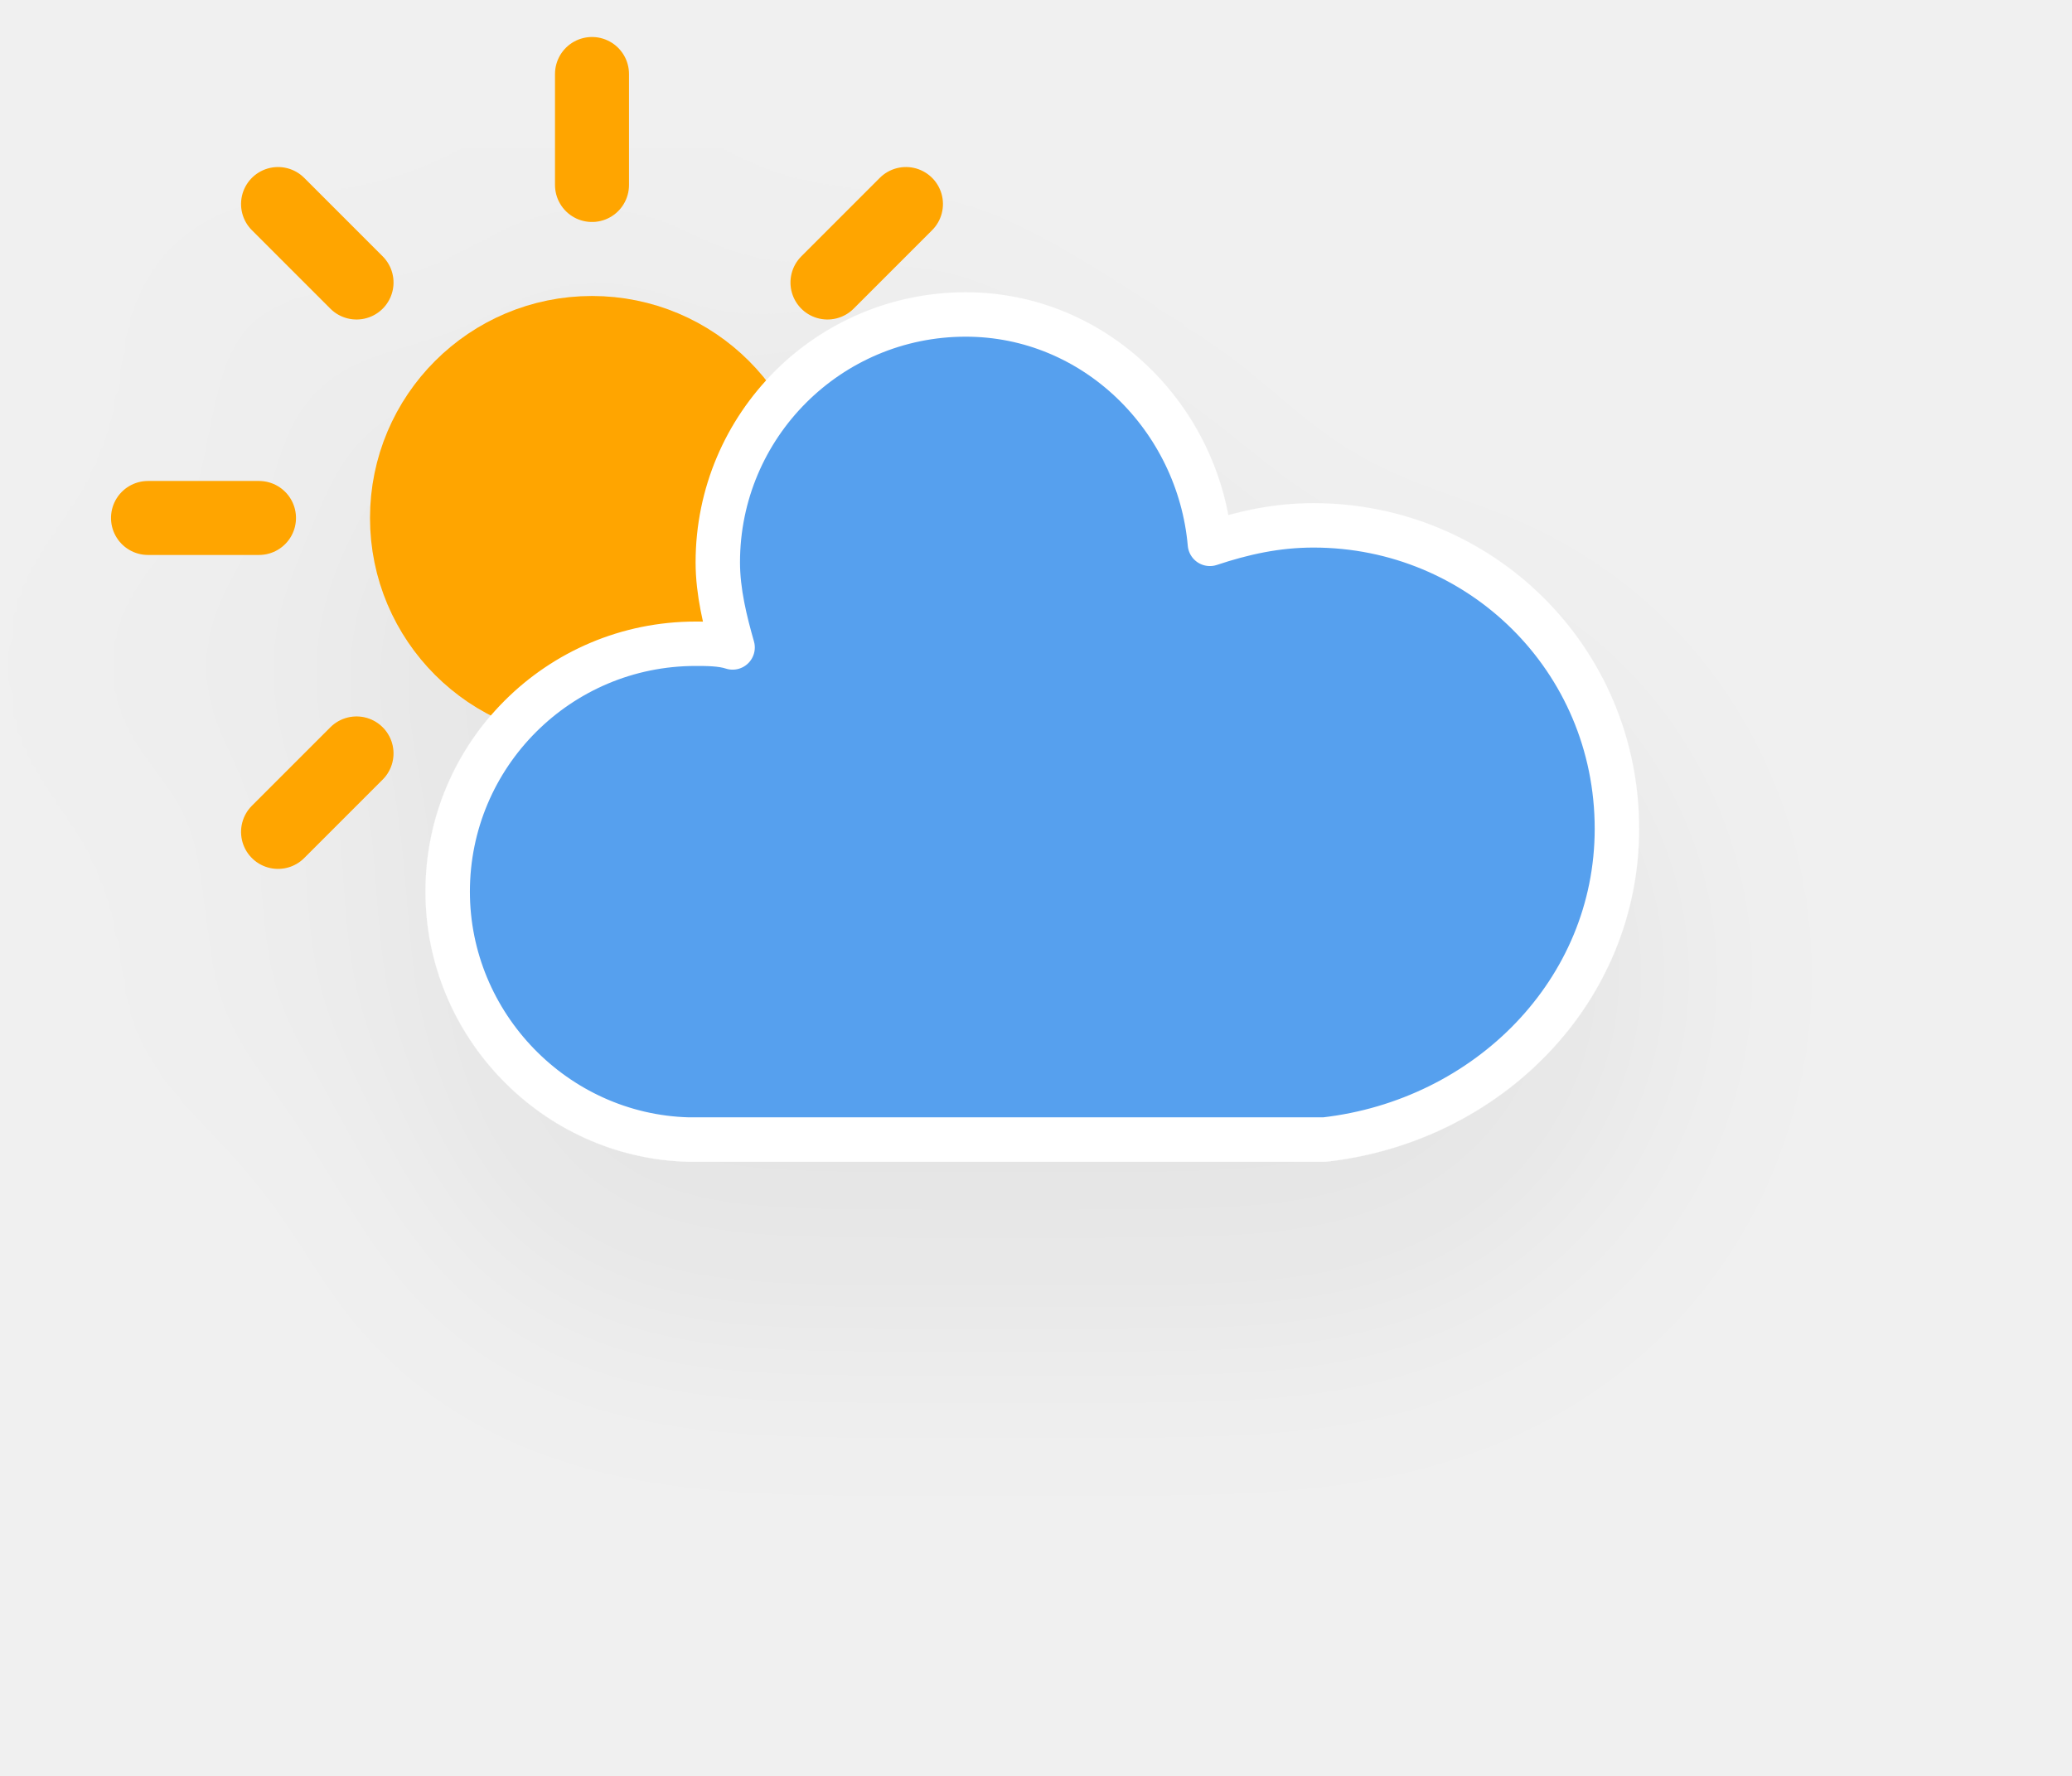
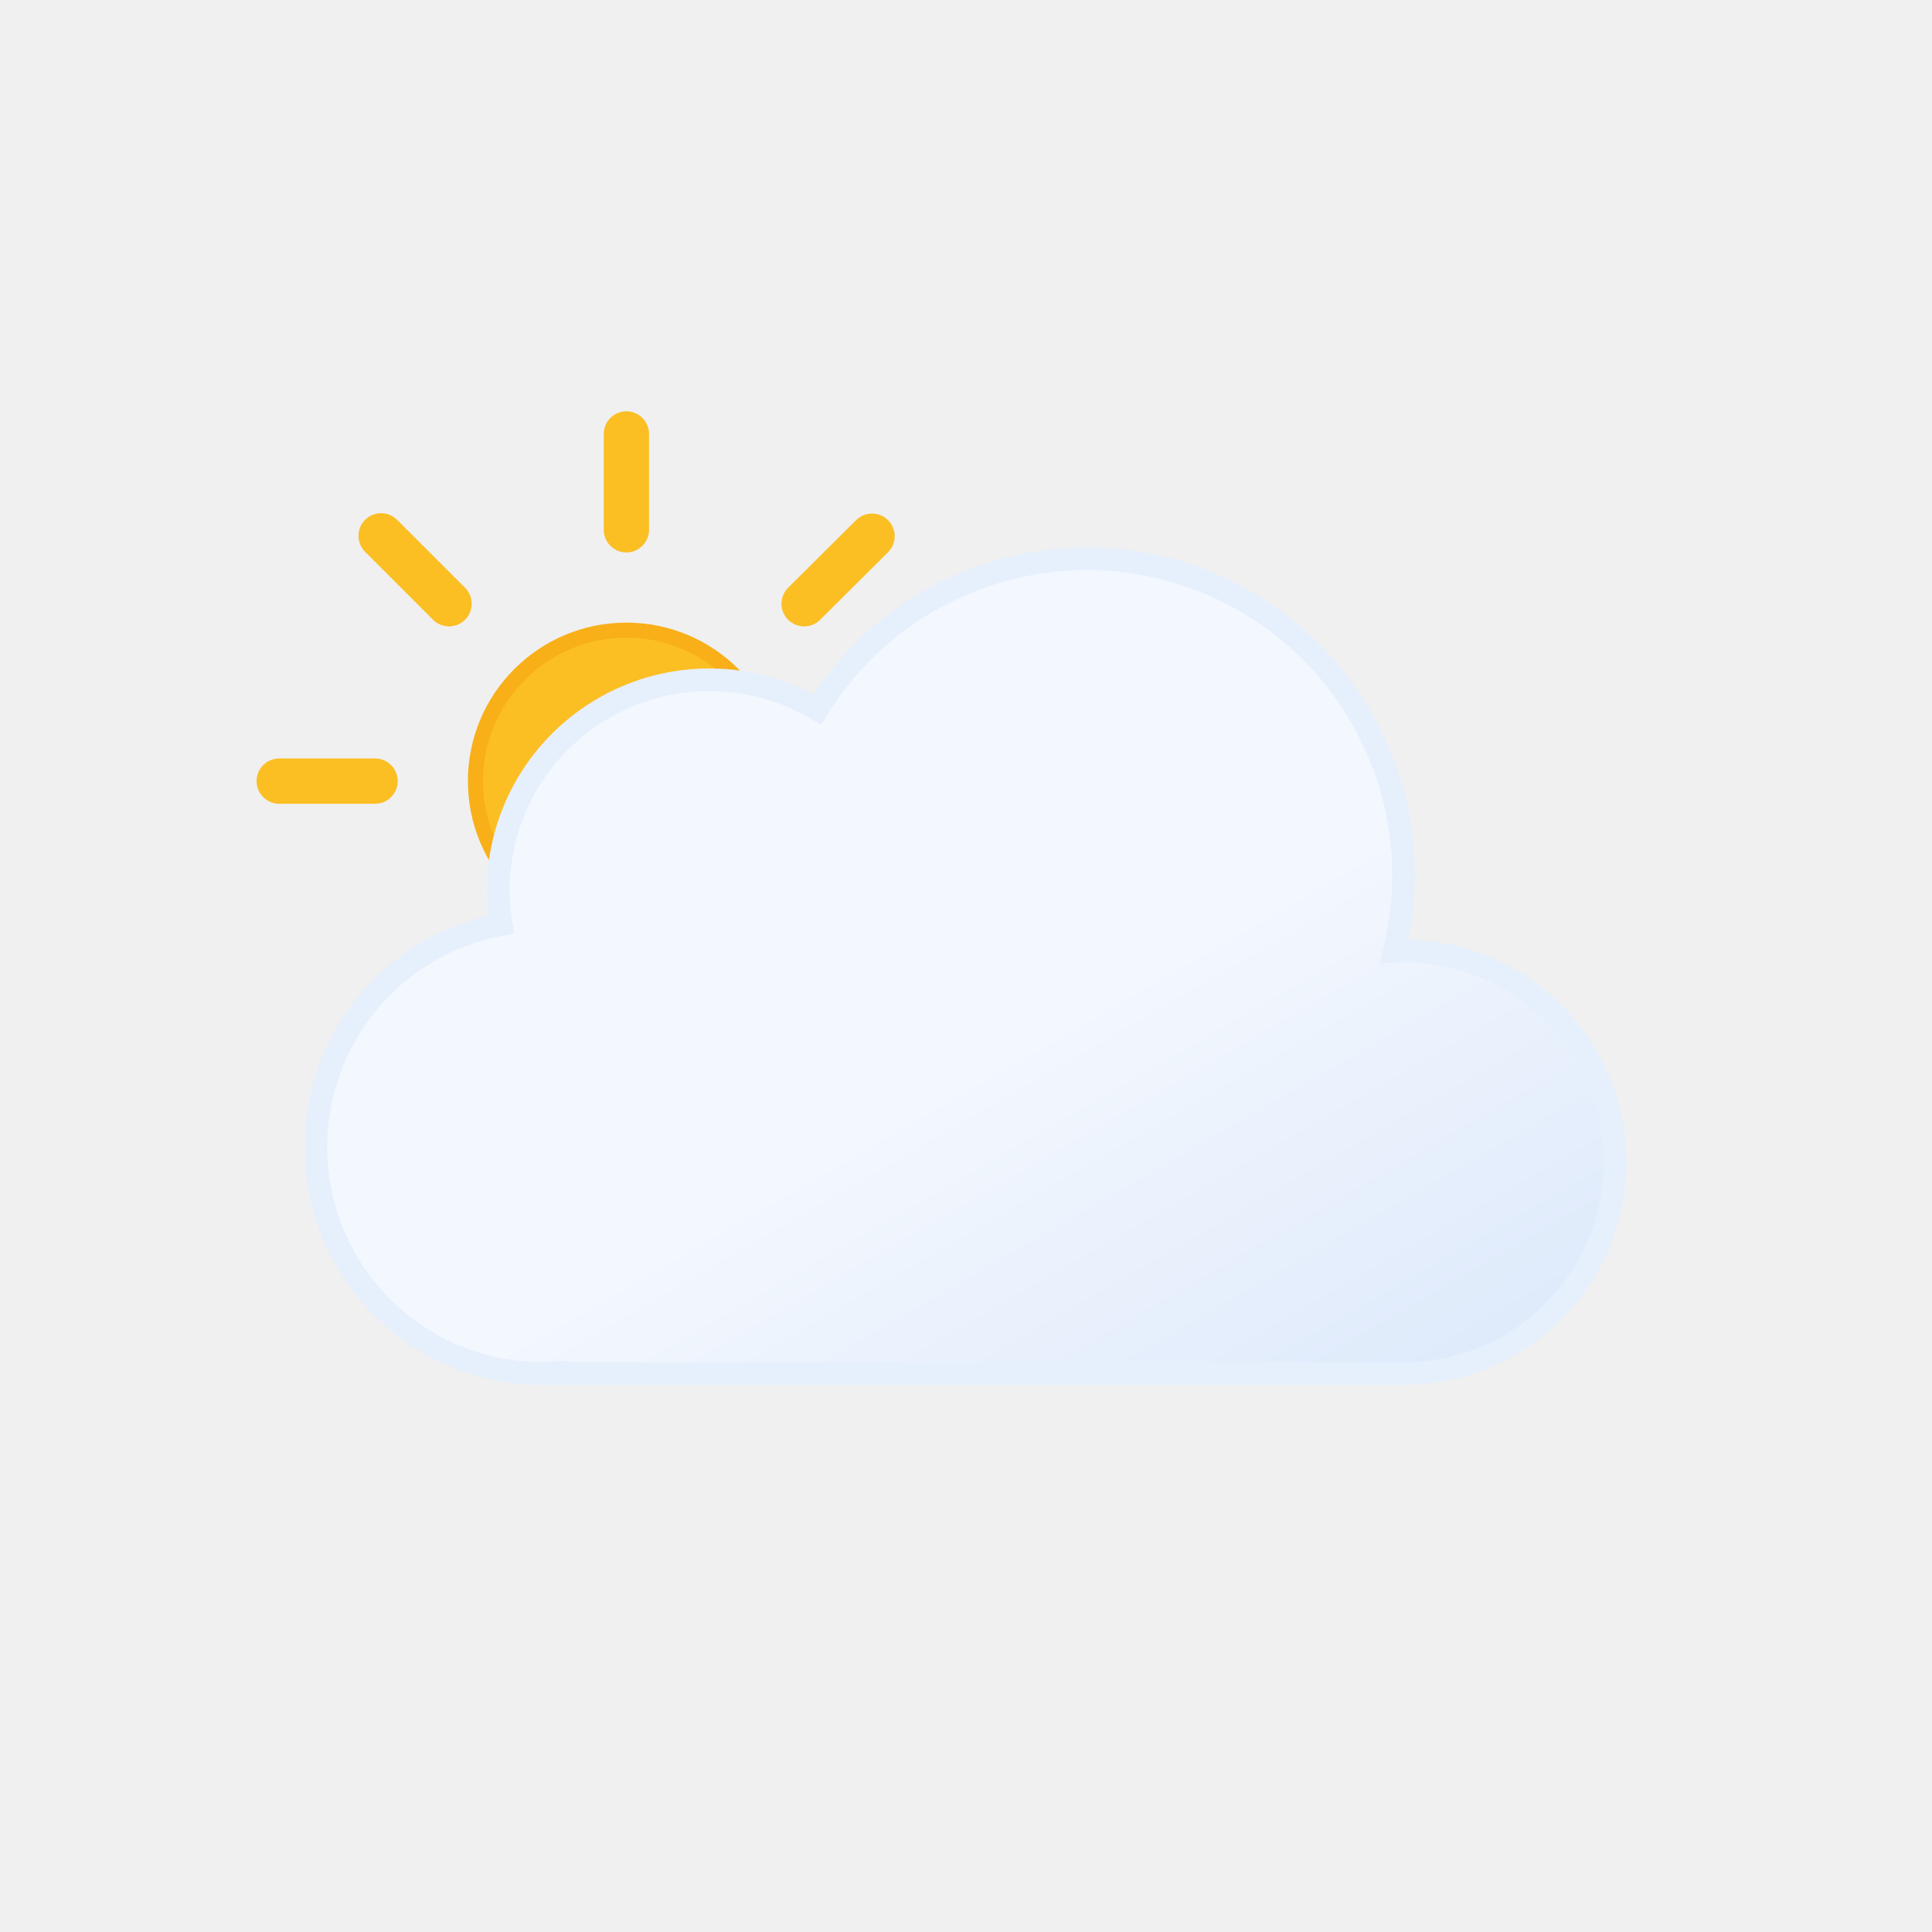
- <svg xmlns="http://www.w3.org/2000/svg" width="56" height="48" version="1.1">
+ <svg xmlns="http://www.w3.org/2000/svg" xmlns:xlink="http://www.w3.org/1999/xlink" viewBox="0 0 512 512">
  <defs>
-     <filter id="blur" x="-.207" y="-.285" width="1.403" height="1.694">
-       <feGaussianBlur in="SourceAlpha" stdDeviation="3" />
-       <feOffset dx="0" dy="4" result="offsetblur" />
-       <feComponentTransfer>
-         <feFuncA slope="0.05" type="linear" />
-       </feComponentTransfer>
-       <feMerge>
-         <feMergeNode />
-         <feMergeNode in="SourceGraphic" />
-       </feMerge>
-     </filter>
-     <style type="text/css">
-       
-       /*
- ** CLOUDS
- */
-       @keyframes am-weather-cloud-2 {
-         0% {
-           -webkit-transform: translate(0px, 0px);
-           -moz-transform: translate(0px, 0px);
-           -ms-transform: translate(0px, 0px);
-           transform: translate(0px, 0px);
-         }
- 
-         50% {
-           -webkit-transform: translate(2px, 0px);
-           -moz-transform: translate(2px, 0px);
-           -ms-transform: translate(2px, 0px);
-           transform: translate(2px, 0px);
-         }
- 
-         100% {
-           -webkit-transform: translate(0px, 0px);
-           -moz-transform: translate(0px, 0px);
-           -ms-transform: translate(0px, 0px);
-           transform: translate(0px, 0px);
-         }
-       }
- 
-       .am-weather-cloud-2 {
-         -webkit-animation-name: am-weather-cloud-2;
-         -moz-animation-name: am-weather-cloud-2;
-         animation-name: am-weather-cloud-2;
-         -webkit-animation-duration: 3s;
-         -moz-animation-duration: 3s;
-         animation-duration: 3s;
-         -webkit-animation-timing-function: linear;
-         -moz-animation-timing-function: linear;
-         animation-timing-function: linear;
-         -webkit-animation-iteration-count: infinite;
-         -moz-animation-iteration-count: infinite;
-         animation-iteration-count: infinite;
-       }
- 
-       /*
- ** SUN
- */
-       @keyframes am-weather-sun {
-         0% {
-           -webkit-transform: rotate(0deg);
-           -moz-transform: rotate(0deg);
-           -ms-transform: rotate(0deg);
-           transform: rotate(0deg);
-         }
- 
-         100% {
-           -webkit-transform: rotate(360deg);
-           -moz-transform: rotate(360deg);
-           -ms-transform: rotate(360deg);
-           transform: rotate(360deg);
-         }
-       }
- 
-       .am-weather-sun {
-         -webkit-animation-name: am-weather-sun;
-         -moz-animation-name: am-weather-sun;
-         -ms-animation-name: am-weather-sun;
-         animation-name: am-weather-sun;
-         -webkit-animation-duration: 9s;
-         -moz-animation-duration: 9s;
-         -ms-animation-duration: 9s;
-         animation-duration: 9s;
-         -webkit-animation-timing-function: linear;
-         -moz-animation-timing-function: linear;
-         -ms-animation-timing-function: linear;
-         animation-timing-function: linear;
-         -webkit-animation-iteration-count: infinite;
-         -moz-animation-iteration-count: infinite;
-         -ms-animation-iteration-count: infinite;
-         animation-iteration-count: infinite;
-       }
- 
-       @keyframes am-weather-sun-shiny {
-         0% {
-           stroke-dasharray: 3px 10px;
-           stroke-dashoffset: 0px;
-         }
- 
-         50% {
-           stroke-dasharray: 0.1px 10px;
-           stroke-dashoffset: -1px;
-         }
- 
-         100% {
-           stroke-dasharray: 3px 10px;
-           stroke-dashoffset: 0px;
-         }
-       }
- 
-       .am-weather-sun-shiny line {
-         -webkit-animation-name: am-weather-sun-shiny;
-         -moz-animation-name: am-weather-sun-shiny;
-         -ms-animation-name: am-weather-sun-shiny;
-         animation-name: am-weather-sun-shiny;
-         -webkit-animation-duration: 2s;
-         -moz-animation-duration: 2s;
-         -ms-animation-duration: 2s;
-         animation-duration: 2s;
-         -webkit-animation-timing-function: linear;
-         -moz-animation-timing-function: linear;
-         -ms-animation-timing-function: linear;
-         animation-timing-function: linear;
-         -webkit-animation-iteration-count: infinite;
-         -moz-animation-iteration-count: infinite;
-         -ms-animation-iteration-count: infinite;
-         animation-iteration-count: infinite;
-       }
-       
-     </style>
+     <symbol id="d" viewBox="0 0 196 196">
+       <circle cx="98" cy="98" r="40" fill="url(#b)" stroke="#f8af18" stroke-miterlimit="10" stroke-width="4" />
+       <path fill="none" stroke="#fbbf24" stroke-linecap="round" stroke-miterlimit="10" stroke-width="12" d="M98 31.4V6m0 184v-25.4M145.1 51l18-17.9M33 163l18-17.9M51 51 33 33m130.1 130.1-18-18M6 98h25.4M190 98h-25.4">
+         <animateTransform additive="sum" attributeName="transform" dur="6s" repeatCount="indefinite" type="rotate" values="0 98 98; 45 98 98" />
+       </path>
+     </symbol>
+     <symbol id="e" viewBox="0 0 350 222">
+       <path fill="url(#a)" stroke="#e6effc" stroke-miterlimit="10" stroke-width="6" d="m291 107-2.5.1A83.9 83.9 0 00135.6 43 56 56 0 0051 91a56.6 56.6 0 00.8 9A60 60 0 0063 219l4-.2v.2h224a56 56 0 000-112Z" />
+     </symbol>
+     <symbol id="c" viewBox="0 0 363 258">
+       <use xlink:href="#d" width="196" height="196" />
+       <use xlink:href="#e" width="350" height="222" transform="translate(13 36)" />
+     </symbol>
+     <linearGradient id="a" x1="99.5" x2="232.6" y1="30.7" y2="261.4" gradientUnits="userSpaceOnUse">
+       <stop offset="0" stop-color="#f3f7fe" />
+       <stop offset=".5" stop-color="#f3f7fe" />
+       <stop offset="1" stop-color="#deeafb" />
+     </linearGradient>
+     <linearGradient id="b" x1="78" x2="118" y1="63.4" y2="132.7" gradientUnits="userSpaceOnUse">
+       <stop offset="0" stop-color="#fbbf24" />
+       <stop offset=".5" stop-color="#fbbf24" />
+       <stop offset="1" stop-color="#f59e0b" />
+     </linearGradient>
  </defs>
-   <g transform="translate(16,-2)" filter="url(#blur)">
-     <g transform="translate(0,16)">
-       <g class="am-weather-sun" style="-moz-animation-duration:9s;-moz-animation-iteration-count:infinite;-moz-animation-name:am-weather-sun;-moz-animation-timing-function:linear;-ms-animation-duration:9s;-ms-animation-iteration-count:infinite;-ms-animation-name:am-weather-sun;-ms-animation-timing-function:linear;-webkit-animation-duration:9s;-webkit-animation-iteration-count:infinite;-webkit-animation-name:am-weather-sun;-webkit-animation-timing-function:linear">
-         <line transform="translate(0,9)" y2="3" fill="none" stroke="#ffa500" stroke-linecap="round" stroke-width="2" />
-         <g transform="rotate(45)">
-           <line transform="translate(0,9)" y2="3" fill="none" stroke="#ffa500" stroke-linecap="round" stroke-width="2" />
-         </g>
-         <g transform="rotate(90)">
-           <line transform="translate(0,9)" y2="3" fill="none" stroke="#ffa500" stroke-linecap="round" stroke-width="2" />
-         </g>
-         <g transform="rotate(135)">
-           <line transform="translate(0,9)" y2="3" fill="none" stroke="#ffa500" stroke-linecap="round" stroke-width="2" />
-         </g>
-         <g transform="scale(-1)">
-           <line transform="translate(0,9)" y2="3" fill="none" stroke="#ffa500" stroke-linecap="round" stroke-width="2" />
-         </g>
-         <g transform="rotate(225)">
-           <line transform="translate(0,9)" y2="3" fill="none" stroke="#ffa500" stroke-linecap="round" stroke-width="2" />
-         </g>
-         <g transform="rotate(-90)">
-           <line transform="translate(0,9)" y2="3" fill="none" stroke="#ffa500" stroke-linecap="round" stroke-width="2" />
-         </g>
-         <g transform="rotate(-45)">
-           <line transform="translate(0,9)" y2="3" fill="none" stroke="#ffa500" stroke-linecap="round" stroke-width="2" />
-         </g>
-       </g>
-       <circle r="5" fill="#ffa500" stroke="#ffa500" stroke-width="2" />
-     </g>
-     <g class="am-weather-cloud-3" style="-moz-animation-duration:3s;-moz-animation-iteration-count:infinite;-moz-animation-name:am-weather-cloud-2;-moz-animation-timing-function:linear;-webkit-animation-duration:3s;-webkit-animation-iteration-count:infinite;-webkit-animation-name:am-weather-cloud-2;-webkit-animation-timing-function:linear">
-       <path transform="translate(-20,-11)" d="m47.7 35.4c0-4.6-3.7-8.2-8.2-8.2-1 0-1.9 0.2-2.8 0.5-0.3-3.4-3.1-6.2-6.6-6.2-3.7 0-6.7 3-6.7 6.7 0 0.8 0.2 1.6 0.4 2.3-0.3-0.1-0.7-0.1-1-0.1-3.7 0-6.7 3-6.7 6.7 0 3.6 2.9 6.6 6.5 6.7h17.2c4.4-0.5 7.9-4 7.9-8.4z" fill="#57a0ee" stroke="#fff" stroke-linejoin="round" stroke-width="1.2" />
-     </g>
-   </g>
+   <use xlink:href="#c" width="363" height="258" transform="translate(68 109)" />
</svg>
